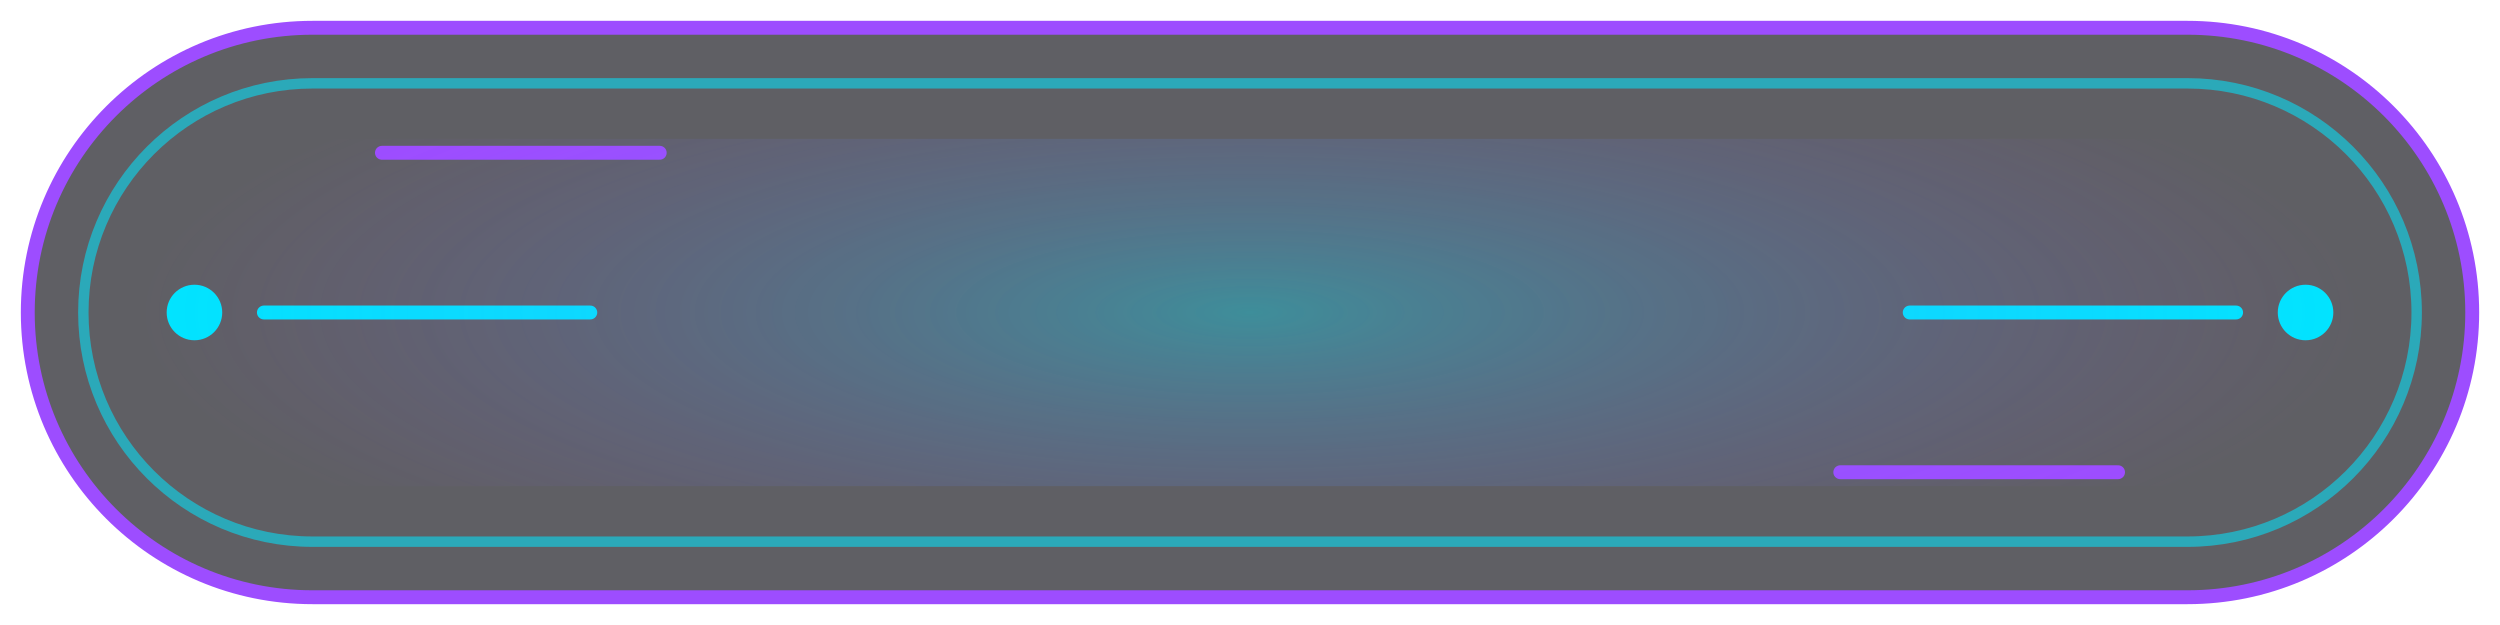
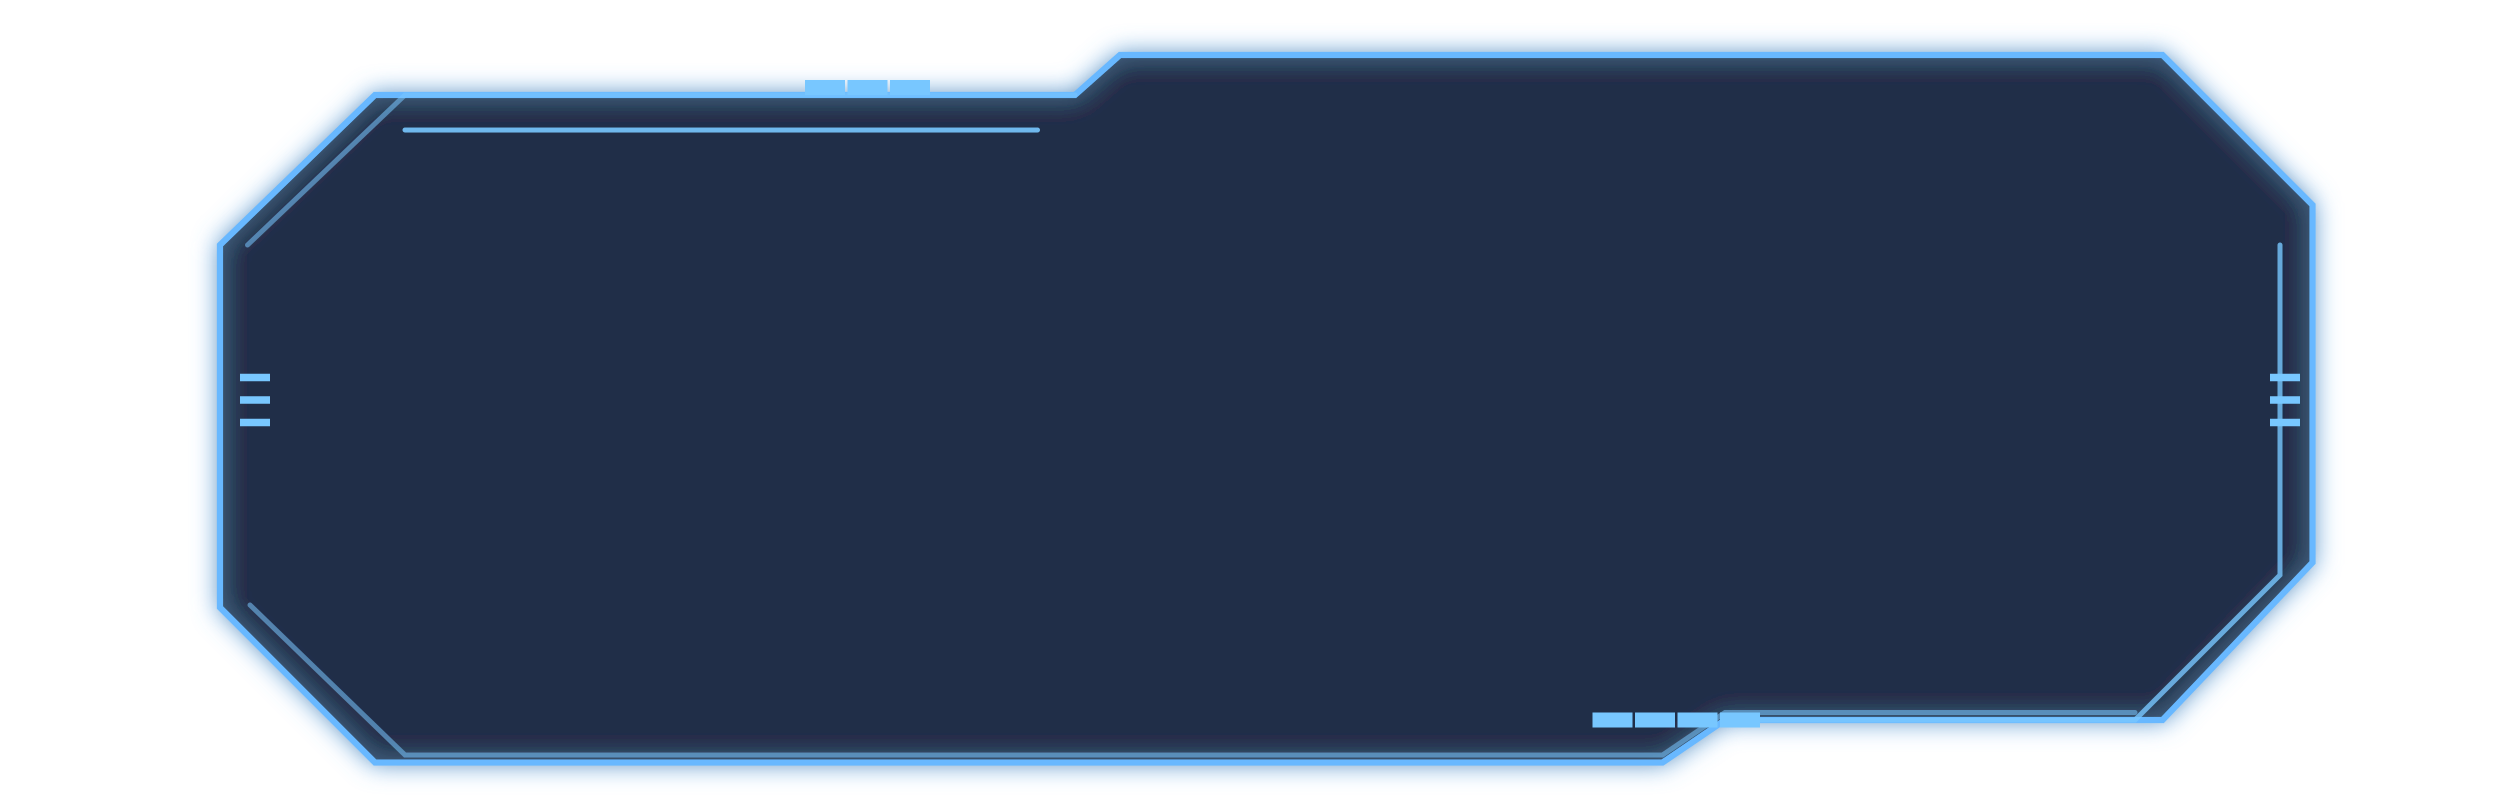
- <svg xmlns="http://www.w3.org/2000/svg" width="360" height="90" viewBox="0 0 360 90" fill="none">
-   <rect x="4" y="4" width="352" height="82" rx="41" fill="rgba(10,10,18,0.65)" stroke="#9D4DFF" stroke-width="2" />
-   <rect x="12" y="12" width="336" height="66" rx="33" stroke="#00E5FF" stroke-opacity="0.55" stroke-width="1.5" />
-   <path d="M38 45H85" stroke="#00E5FF" stroke-width="2" stroke-linecap="round" />
-   <path d="M275 45H322" stroke="#00E5FF" stroke-width="2" stroke-linecap="round" />
-   <circle cx="28" cy="45" r="4" fill="#00E5FF" />
-   <circle cx="332" cy="45" r="4" fill="#00E5FF" />
-   <path d="M55 22H95" stroke="#9D4DFF" stroke-width="2" stroke-linecap="round" />
-   <path d="M265 68H305" stroke="#9D4DFF" stroke-width="2" stroke-linecap="round" />
-   <rect x="20" y="20" width="320" height="50" rx="25" fill="url(#glow)" opacity="0.35" />
+ <svg xmlns="http://www.w3.org/2000/svg" width="1000" height="320" viewBox="0 0 1000 320" fill="none">
  <defs>
-     <radialGradient id="glow" cx="0" cy="0" r="1" gradientUnits="userSpaceOnUse" gradientTransform="translate(180 45) rotate(90) scale(45 160)">
-       <stop stop-color="#00E5FF" />
-       <stop offset="1" stop-color="#9D4DFF" stop-opacity="0" />
-     </radialGradient>
+     <filter id="blueGlow" x="-20%" y="-40%" width="140%" height="180%">
+       <feGaussianBlur stdDeviation="5" result="blur" />
+       <feMerge>
+         <feMergeNode in="blur" />
+         <feMergeNode in="SourceGraphic" />
+       </feMerge>
+     </filter>
+     <linearGradient id="panelBg" x1="100" y1="40" x2="900" y2="290">
+       <stop stop-color="#0B1F38" />
+       <stop offset="1" stop-color="#02070C" />
+     </linearGradient>
+     <linearGradient id="lineBlue" x1="80" y1="35" x2="930" y2="290">
+       <stop stop-color="#67B8FF" />
+       <stop offset="0.5" stop-color="#2D8CFF" />
+       <stop offset="1" stop-color="#85D4FF" />
+     </linearGradient>
  </defs>
+   <path d="M150 38 H430 L448 22 H865 L925 82 V225 L865 288 H690 L665 305 H150 L88 243 V98 Z" fill="url(#panelBg)" fill-opacity="0.72" stroke="url(#lineBlue)" stroke-width="2.5" filter="url(#blueGlow)" />
+   <path d="M162 52 H415" stroke="#78C7FF" stroke-width="2" stroke-linecap="round" opacity="0.9" />
+   <path d="M698 288 H854 L912 230 V98" stroke="#78C7FF" stroke-width="2" stroke-linecap="round" opacity="0.8" />
+   <path d="M100 242 L162 302 H665 L690 285 H854" stroke="#78C7FF" stroke-width="2" stroke-linecap="round" opacity="0.55" />
+   <path d="M99 98 L162 38 H430" stroke="#78C7FF" stroke-width="2" stroke-linecap="round" opacity="0.55" />
+   <path d="M325 35 L335 35" stroke="#78C7FF" stroke-width="6" stroke-linecap="square" />
+   <path d="M342 35 L352 35" stroke="#78C7FF" stroke-width="6" stroke-linecap="square" />
+   <path d="M359 35 L369 35" stroke="#78C7FF" stroke-width="6" stroke-linecap="square" />
+   <path d="M640 288 L650 288" stroke="#78C7FF" stroke-width="6" stroke-linecap="square" />
+   <path d="M657 288 L667 288" stroke="#78C7FF" stroke-width="6" stroke-linecap="square" />
+   <path d="M674 288 L684 288" stroke="#78C7FF" stroke-width="6" stroke-linecap="square" />
+   <path d="M691 288 L701 288" stroke="#78C7FF" stroke-width="6" stroke-linecap="square" />
+   <path d="M96 151 H108" stroke="#78C7FF" stroke-width="3" />
+   <path d="M96 160 H108" stroke="#78C7FF" stroke-width="3" />
+   <path d="M96 169 H108" stroke="#78C7FF" stroke-width="3" />
+   <path d="M908 151 H920" stroke="#78C7FF" stroke-width="3" />
+   <path d="M908 160 H920" stroke="#78C7FF" stroke-width="3" />
+   <path d="M908 169 H920" stroke="#78C7FF" stroke-width="3" />
</svg>
